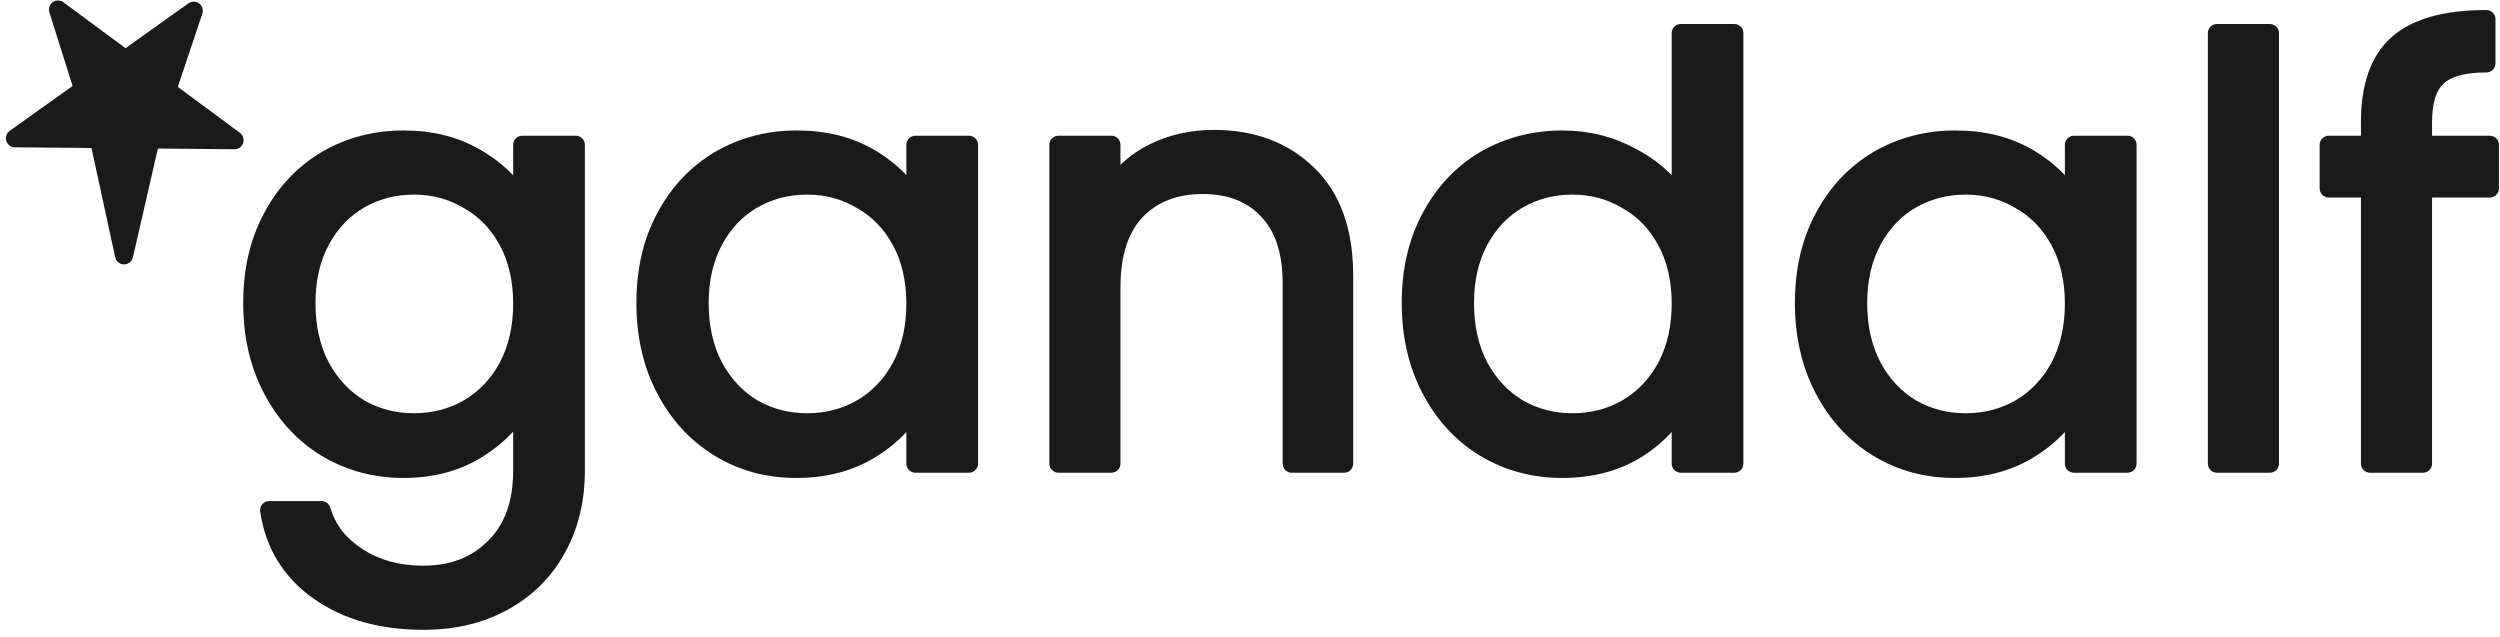
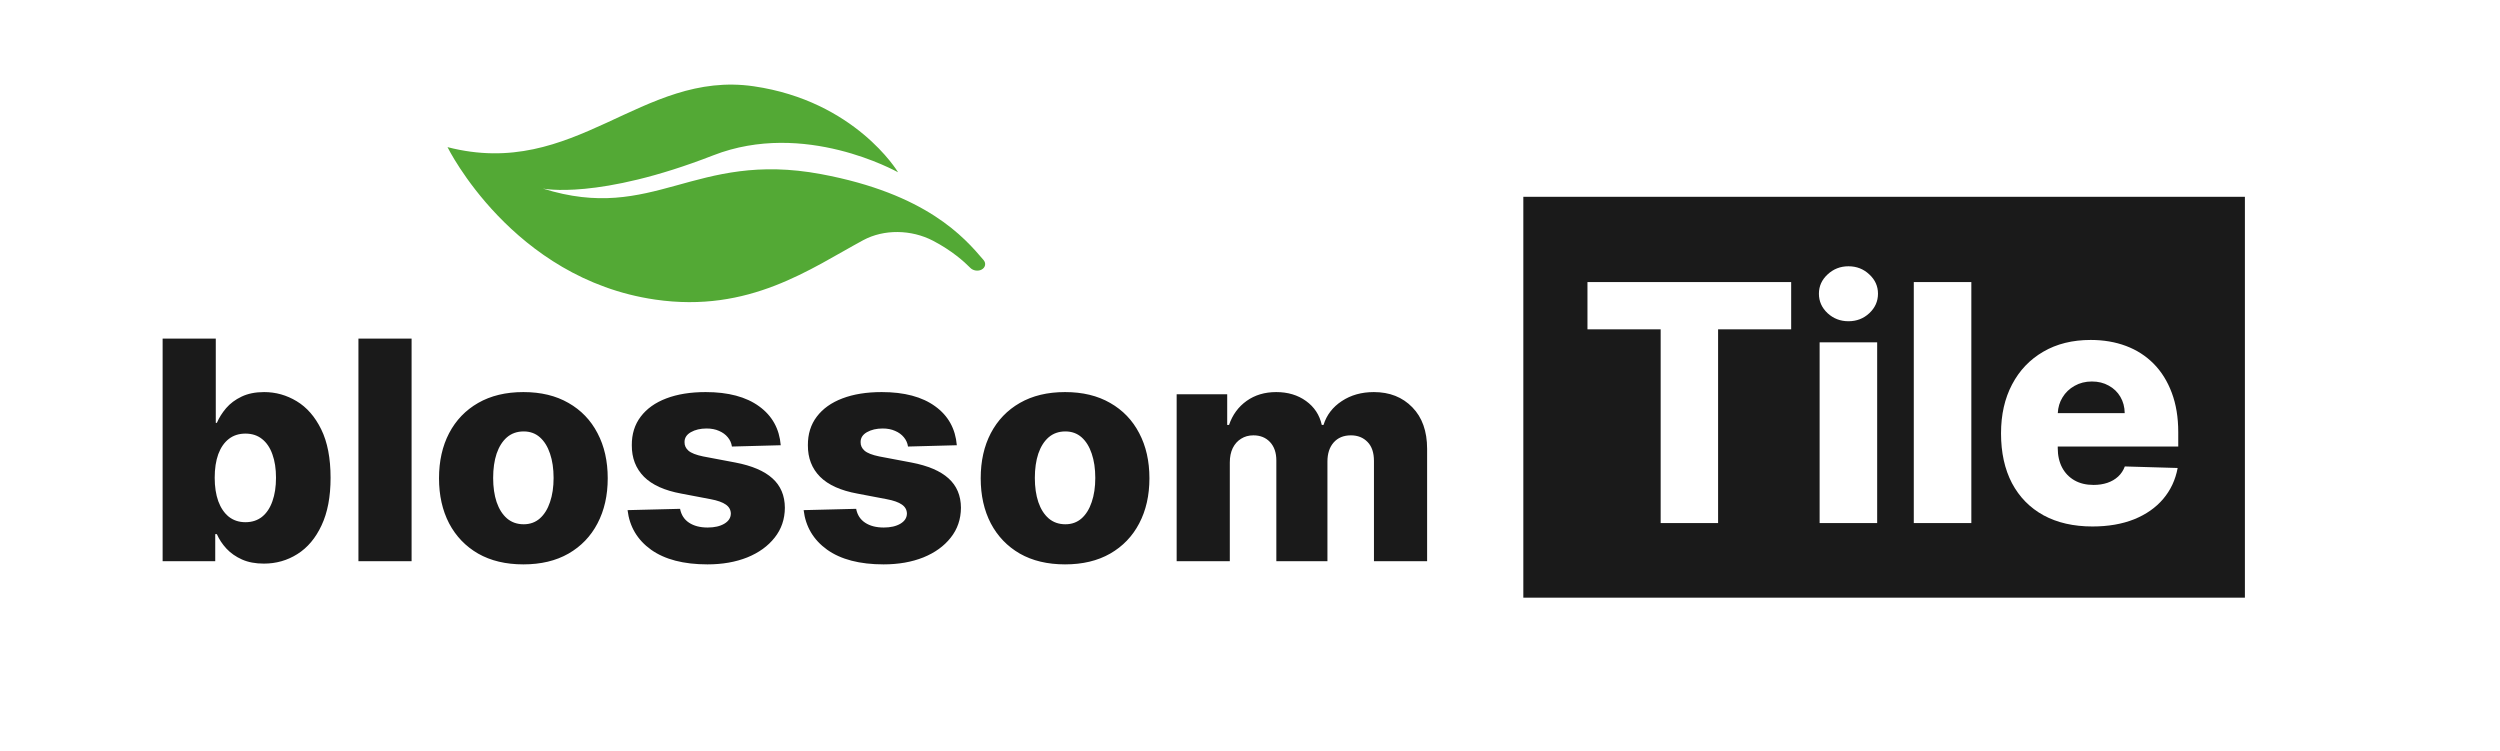
- <svg xmlns="http://www.w3.org/2000/svg" width="275" height="70" viewBox="0 0 275 70" fill="none">
-   <path fill-rule="evenodd" clip-rule="evenodd" d="M21.904 0.379C22.252 0.636 22.395 1.089 22.257 1.5L19.56 9.558L26.391 14.612C26.739 14.87 26.882 15.322 26.744 15.733C26.607 16.144 26.22 16.42 25.787 16.416L17.367 16.342L14.62 28.306C14.515 28.762 14.107 29.085 13.639 29.082C13.171 29.079 12.767 28.752 12.668 28.294L10.064 16.278L1.64 16.204C1.207 16.2 0.825 15.918 0.695 15.505C0.565 15.091 0.716 14.642 1.068 14.39L7.986 9.456L5.431 1.352C5.301 0.939 5.452 0.489 5.804 0.237C6.157 -0.014 6.632 -0.01 6.98 0.248L13.81 5.302L20.728 0.368C21.081 0.117 21.555 0.121 21.904 0.379ZM274.887 20.728C274.887 21.28 274.44 21.728 273.887 21.728H267.527V51C267.527 51.552 267.08 52 266.527 52H260.703C260.151 52 259.703 51.552 259.703 51V21.728H256.159C255.607 21.728 255.159 21.28 255.159 20.728V15.928C255.159 15.376 255.607 14.928 256.159 14.928H259.703V13.432C259.703 9.355 260.745 6.166 263.045 4.11C265.362 2.035 268.924 1.104 273.503 1.104C274.056 1.104 274.503 1.552 274.503 2.104V6.968C274.503 7.52 274.056 7.968 273.503 7.968C271.027 7.968 269.54 8.473 268.756 9.225C268.022 9.929 267.527 11.237 267.527 13.432V14.928H273.887C274.44 14.928 274.887 15.376 274.887 15.928V20.728ZM249.689 2.64C250.242 2.64 250.689 3.088 250.689 3.64V51C250.689 51.552 250.242 52 249.689 52H243.865C243.313 52 242.865 51.552 242.865 51V3.64C242.865 3.088 243.313 2.64 243.865 2.64H249.689ZM197.44 33.336C197.44 29.616 198.193 26.312 199.735 23.455C201.266 20.573 203.374 18.323 206.057 16.732L206.064 16.728C208.784 15.141 211.797 14.352 215.08 14.352C218.298 14.352 221.145 15.046 223.584 16.473C224.959 17.277 226.145 18.208 227.136 19.269V15.928C227.136 15.376 227.583 14.928 228.136 14.928H234.024C234.576 14.928 235.024 15.376 235.024 15.928V51C235.024 51.552 234.576 52 234.024 52H228.136C227.583 52 227.136 51.552 227.136 51V47.527C226.111 48.635 224.884 49.609 223.461 50.452L223.456 50.455C221.019 51.881 218.194 52.576 215.016 52.576C211.728 52.576 208.73 51.763 206.047 50.126C203.365 48.489 201.259 46.195 199.729 43.272C198.195 40.337 197.44 37.017 197.44 33.336ZM205.392 33.336C205.392 35.888 205.897 38.066 206.872 39.902C207.857 41.714 209.161 43.089 210.783 44.056C212.414 44.986 214.223 45.456 216.232 45.456C218.242 45.456 220.052 44.985 221.684 44.054C223.349 43.085 224.672 41.71 225.655 39.902C226.631 38.064 227.136 35.907 227.136 33.4C227.136 30.891 226.63 28.757 225.657 26.965C224.675 25.158 223.355 23.807 221.696 22.881C221.688 22.877 221.68 22.872 221.672 22.867C220.042 21.897 218.236 21.408 216.232 21.408C214.22 21.408 212.408 21.879 210.776 22.812C209.158 23.736 207.856 25.088 206.87 26.901C205.897 28.693 205.392 30.827 205.392 33.336ZM156.485 23.455C154.943 26.312 154.19 29.616 154.19 33.336C154.19 37.017 154.945 40.337 156.479 43.272C158.009 46.195 160.115 48.489 162.797 50.126L162.803 50.13C165.525 51.763 168.542 52.576 171.83 52.576C175.008 52.576 177.833 51.881 180.27 50.455L180.282 50.448C181.674 49.608 182.877 48.632 183.886 47.517V51C183.886 51.552 184.333 52 184.886 52H190.774C191.326 52 191.774 51.552 191.774 51V3.64C191.774 3.088 191.326 2.64 190.774 2.64H184.886C184.333 2.64 183.886 3.088 183.886 3.64V19.275C182.794 18.147 181.49 17.186 179.982 16.391C177.487 15.031 174.785 14.352 171.894 14.352C168.571 14.352 165.537 15.14 162.814 16.728L162.807 16.732C160.124 18.323 158.016 20.573 156.485 23.455ZM163.622 39.902C162.647 38.066 162.142 35.888 162.142 33.336C162.142 30.827 162.647 28.693 163.62 26.901C164.606 25.088 165.908 23.736 167.526 22.812C169.158 21.879 170.97 21.408 172.982 21.408C174.986 21.408 176.792 21.897 178.422 22.867C178.43 22.872 178.438 22.877 178.446 22.881C180.105 23.807 181.425 25.158 182.407 26.965C183.38 28.757 183.886 30.891 183.886 33.4C183.886 35.907 183.381 38.064 182.405 39.902C181.422 41.71 180.099 43.085 178.434 44.054C176.802 44.985 174.992 45.456 172.982 45.456C170.973 45.456 169.164 44.986 167.533 44.056C165.911 43.089 164.607 41.714 163.622 39.902ZM133.516 14.288C138.001 14.288 141.722 15.664 144.582 18.476C147.477 21.279 148.852 25.285 148.852 30.328V51C148.852 51.552 148.404 52 147.852 52H142.092C141.54 52 141.092 51.552 141.092 51V31.16C141.092 27.819 140.258 25.438 138.744 23.85L138.736 23.842C137.21 22.204 135.106 21.344 132.3 21.344C129.457 21.344 127.283 22.222 125.667 23.91C124.109 25.583 123.252 28.094 123.252 31.608V51C123.252 51.552 122.804 52 122.252 52H116.428C115.876 52 115.428 51.552 115.428 51V15.928C115.428 15.376 115.876 14.928 116.428 14.928H122.252C122.804 14.928 123.252 15.376 123.252 15.928V18.13C124.185 17.228 125.261 16.473 126.477 15.866L126.484 15.862C128.636 14.809 130.985 14.288 133.516 14.288ZM72.296 23.456C70.755 26.313 70.002 29.616 70.002 33.336C70.002 37.017 70.757 40.337 72.292 43.272C73.821 46.195 75.927 48.489 78.609 50.126C81.292 51.763 84.29 52.576 87.578 52.576C90.757 52.576 93.582 51.881 96.019 50.455L96.024 50.452C97.446 49.609 98.674 48.635 99.698 47.527V51C99.698 51.552 100.146 52 100.698 52H106.586C107.138 52 107.586 51.552 107.586 51V15.928C107.586 15.376 107.138 14.928 106.586 14.928H100.698C100.146 14.928 99.698 15.376 99.698 15.928V19.269C98.708 18.208 97.521 17.277 96.147 16.473C93.708 15.046 90.861 14.352 87.642 14.352C84.36 14.352 81.347 15.141 78.626 16.728L78.62 16.732C75.936 18.324 73.828 20.574 72.296 23.456ZM79.435 39.903C78.459 38.067 77.954 35.889 77.954 33.336C77.954 30.827 78.459 28.693 79.433 26.901C80.418 25.088 81.721 23.736 83.338 22.812C84.971 21.879 86.782 21.408 88.794 21.408C90.798 21.408 92.604 21.897 94.234 22.867C94.238 22.87 94.242 22.872 94.246 22.874C94.25 22.877 94.254 22.879 94.259 22.881C95.918 23.807 97.237 25.158 98.219 26.965C99.193 28.757 99.698 30.891 99.698 33.4C99.698 35.907 99.194 38.065 98.217 39.903C97.234 41.71 95.912 43.085 94.247 44.054C92.615 44.985 90.805 45.456 88.794 45.456C86.785 45.456 84.977 44.986 83.346 44.056C81.724 43.089 80.42 41.714 79.435 39.903ZM44.392 14.352C47.569 14.352 50.393 15.047 52.829 16.471C54.234 17.277 55.444 18.213 56.448 19.281V15.928C56.448 15.376 56.896 14.928 57.448 14.928H63.336C63.888 14.928 64.336 15.376 64.336 15.928V51.768C64.336 55.113 63.621 58.119 62.166 60.759C60.708 63.447 58.607 65.545 55.884 67.043C53.195 68.546 50.079 69.28 46.568 69.28C41.8 69.28 37.746 68.152 34.47 65.832C31.173 63.497 29.213 60.288 28.619 56.266C28.576 55.978 28.661 55.687 28.851 55.467C29.041 55.246 29.317 55.12 29.608 55.12H35.368C35.81 55.12 36.199 55.41 36.326 55.833C36.892 57.72 38.056 59.236 39.874 60.397L39.887 60.405C41.702 61.603 43.913 62.224 46.568 62.224C49.54 62.224 51.876 61.302 53.669 59.509L53.676 59.501C55.484 57.731 56.448 55.201 56.448 51.768V47.475C55.439 48.575 54.236 49.544 52.845 50.384C50.406 51.857 47.576 52.576 44.392 52.576C41.104 52.576 38.088 51.763 35.365 50.13L35.359 50.126C32.677 48.489 30.571 46.195 29.042 43.272C27.507 40.337 26.752 37.017 26.752 33.336C26.752 29.616 27.505 26.313 29.046 23.456C30.578 20.574 32.687 18.324 35.37 16.732L35.376 16.728C38.097 15.141 41.11 14.352 44.392 14.352ZM34.704 33.336C34.704 35.888 35.209 38.067 36.185 39.902C37.17 41.714 38.474 43.089 40.096 44.056C41.727 44.986 43.535 45.456 45.544 45.456C47.554 45.456 49.365 44.985 50.996 44.054C52.662 43.085 53.984 41.71 54.967 39.902C55.944 38.065 56.448 35.907 56.448 33.4C56.448 30.891 55.943 28.757 54.969 26.965C53.987 25.158 52.667 23.807 51.009 22.881C51.001 22.877 50.992 22.872 50.984 22.867C49.354 21.897 47.548 21.408 45.544 21.408C43.532 21.408 41.721 21.879 40.088 22.812C38.471 23.736 37.168 25.088 36.183 26.901C35.209 28.693 34.704 30.827 34.704 33.336Z" fill="#1A1A1A" />
+ <svg xmlns="http://www.w3.org/2000/svg" width="343" height="103" viewBox="0 0 343 103" fill="none">
+   <path fill-rule="evenodd" clip-rule="evenodd" d="M209 27H308V82H209V27ZM287.086 72.232C284.492 72.232 282.253 71.721 280.369 70.698C278.496 69.665 277.054 68.195 276.042 66.29C275.041 64.374 274.541 62.098 274.541 59.461C274.541 56.899 275.046 54.66 276.058 52.744C277.07 50.817 278.496 49.321 280.337 48.255C282.177 47.179 284.346 46.641 286.844 46.641C288.609 46.641 290.223 46.915 291.687 47.464C293.151 48.013 294.416 48.826 295.482 49.902C296.547 50.978 297.376 52.308 297.968 53.89C298.56 55.462 298.856 57.265 298.856 59.299V61.269H282.323V61.479C282.323 62.49 282.522 63.379 282.92 64.143C283.318 64.896 283.884 65.483 284.616 65.903C285.347 66.322 286.219 66.532 287.231 66.532C287.931 66.532 288.566 66.436 289.136 66.242C289.707 66.048 290.197 65.763 290.606 65.386C291.015 65.009 291.321 64.546 291.526 63.997L298.775 64.207C298.474 65.833 297.812 67.248 296.789 68.454C295.778 69.648 294.448 70.58 292.801 71.247C291.155 71.903 289.249 72.232 287.086 72.232ZM282.969 54.536C282.58 55.169 282.367 55.885 282.328 56.683H291.51C291.499 55.844 291.3 55.096 290.912 54.439C290.525 53.782 289.992 53.271 289.314 52.905C288.647 52.529 287.877 52.34 287.005 52.34C286.122 52.34 285.331 52.539 284.632 52.938C283.932 53.325 283.378 53.858 282.969 54.536ZM270.468 71.764V38.697H262.572V71.764H270.468ZM249.652 71.764V46.964H257.547V71.764H249.652ZM253.607 44.074C252.499 44.074 251.546 43.708 250.75 42.975C249.953 42.233 249.555 41.339 249.555 40.295C249.555 39.262 249.953 38.379 250.75 37.647C251.546 36.905 252.499 36.533 253.607 36.533C254.727 36.533 255.679 36.905 256.465 37.647C257.262 38.379 257.66 39.262 257.66 40.295C257.66 41.339 257.262 42.233 256.465 42.975C255.679 43.708 254.727 44.074 253.607 44.074ZM217.8 38.697V45.188H227.843V71.764H235.722V45.188H245.748V38.697H217.8Z" fill="#1A1A1A" />
+   <path d="M22.312 77V46.455H29.605V58.014H29.754C30.053 57.318 30.475 56.646 31.022 56C31.579 55.354 32.285 54.827 33.14 54.419C34.005 54.001 35.039 53.793 36.242 53.793C37.833 53.793 39.32 54.21 40.702 55.045C42.094 55.881 43.217 57.168 44.072 58.908C44.928 60.648 45.355 62.866 45.355 65.56C45.355 68.156 44.943 70.328 44.117 72.078C43.302 73.828 42.198 75.141 40.806 76.016C39.424 76.891 37.888 77.328 36.197 77.328C35.044 77.328 34.045 77.139 33.2 76.761C32.354 76.383 31.643 75.886 31.067 75.27C30.5 74.653 30.062 73.992 29.754 73.286H29.53V77H22.312ZM29.456 65.546C29.456 66.778 29.62 67.852 29.948 68.767C30.286 69.682 30.768 70.393 31.395 70.9C32.031 71.397 32.792 71.646 33.677 71.646C34.572 71.646 35.332 71.397 35.959 70.9C36.585 70.393 37.057 69.682 37.376 68.767C37.704 67.852 37.868 66.778 37.868 65.546C37.868 64.312 37.704 63.244 37.376 62.339C37.057 61.434 36.585 60.733 35.959 60.236C35.342 59.739 34.582 59.49 33.677 59.49C32.782 59.49 32.021 59.734 31.395 60.221C30.768 60.708 30.286 61.404 29.948 62.309C29.62 63.214 29.456 64.293 29.456 65.546ZM56.47 46.455V77H49.177V46.455H56.47ZM71.806 77.433C69.4 77.433 67.332 76.94 65.602 75.956C63.882 74.962 62.554 73.579 61.62 71.81C60.695 70.03 60.233 67.967 60.233 65.62C60.233 63.264 60.695 61.2 61.62 59.43C62.554 57.651 63.882 56.269 65.602 55.284C67.332 54.29 69.4 53.793 71.806 53.793C74.213 53.793 76.276 54.29 77.996 55.284C79.726 56.269 81.054 57.651 81.978 59.43C82.913 61.2 83.38 63.264 83.38 65.62C83.38 67.967 82.913 70.03 81.978 71.81C81.054 73.579 79.726 74.962 77.996 75.956C76.276 76.94 74.213 77.433 71.806 77.433ZM71.851 71.929C72.726 71.929 73.467 71.66 74.073 71.124C74.68 70.587 75.142 69.841 75.461 68.886C75.789 67.932 75.953 66.828 75.953 65.575C75.953 64.303 75.789 63.189 75.461 62.234C75.142 61.28 74.68 60.534 74.073 59.997C73.467 59.46 72.726 59.192 71.851 59.192C70.946 59.192 70.181 59.46 69.554 59.997C68.938 60.534 68.466 61.28 68.137 62.234C67.819 63.189 67.66 64.303 67.66 65.575C67.66 66.828 67.819 67.932 68.137 68.886C68.466 69.841 68.938 70.587 69.554 71.124C70.181 71.66 70.946 71.929 71.851 71.929ZM107.117 61.086L100.42 61.265C100.351 60.788 100.162 60.365 99.854 59.997C99.546 59.619 99.143 59.326 98.646 59.117C98.158 58.898 97.592 58.789 96.945 58.789C96.1 58.789 95.379 58.958 94.783 59.296C94.196 59.634 93.908 60.092 93.918 60.668C93.908 61.116 94.087 61.504 94.454 61.832C94.832 62.16 95.504 62.423 96.468 62.622L100.883 63.457C103.17 63.895 104.87 64.621 105.984 65.635C107.107 66.649 107.674 67.992 107.684 69.662C107.674 71.233 107.207 72.6 106.282 73.763C105.367 74.927 104.114 75.832 102.523 76.478C100.933 77.114 99.113 77.433 97.065 77.433C93.793 77.433 91.213 76.761 89.324 75.419C87.445 74.067 86.371 72.257 86.102 69.99L93.306 69.811C93.465 70.646 93.878 71.283 94.544 71.72C95.21 72.158 96.06 72.376 97.094 72.376C98.029 72.376 98.79 72.202 99.376 71.854C99.963 71.506 100.261 71.044 100.271 70.467C100.261 69.95 100.033 69.538 99.585 69.229C99.138 68.911 98.437 68.663 97.482 68.484L93.485 67.723C91.188 67.305 89.478 66.535 88.354 65.411C87.231 64.278 86.674 62.836 86.684 61.086C86.674 59.555 87.082 58.247 87.907 57.163C88.732 56.07 89.906 55.234 91.427 54.658C92.948 54.081 94.743 53.793 96.811 53.793C99.913 53.793 102.359 54.444 104.149 55.746C105.939 57.039 106.928 58.819 107.117 61.086ZM131.275 61.086L124.579 61.265C124.509 60.788 124.32 60.365 124.012 59.997C123.704 59.619 123.301 59.326 122.804 59.117C122.317 58.898 121.75 58.789 121.104 58.789C120.258 58.789 119.537 58.958 118.941 59.296C118.354 59.634 118.066 60.092 118.076 60.668C118.066 61.116 118.245 61.504 118.613 61.832C118.991 62.16 119.662 62.423 120.626 62.622L125.041 63.457C127.328 63.895 129.028 64.621 130.142 65.635C131.265 66.649 131.832 67.992 131.842 69.662C131.832 71.233 131.365 72.6 130.44 73.763C129.525 74.927 128.273 75.832 126.682 76.478C125.091 77.114 123.271 77.433 121.223 77.433C117.952 77.433 115.371 76.761 113.482 75.419C111.603 74.067 110.529 72.257 110.26 69.99L117.464 69.811C117.623 70.646 118.036 71.283 118.702 71.72C119.368 72.158 120.219 72.376 121.253 72.376C122.187 72.376 122.948 72.202 123.535 71.854C124.121 71.506 124.42 71.044 124.43 70.467C124.42 69.95 124.191 69.538 123.743 69.229C123.296 68.911 122.595 68.663 121.64 68.484L117.643 67.723C115.346 67.305 113.636 66.535 112.513 65.411C111.389 64.278 110.832 62.836 110.842 61.086C110.832 59.555 111.24 58.247 112.065 57.163C112.89 56.07 114.064 55.234 115.585 54.658C117.106 54.081 118.901 53.793 120.969 53.793C124.072 53.793 126.518 54.444 128.307 55.746C130.097 57.039 131.086 58.819 131.275 61.086ZM146.127 77.433C143.721 77.433 141.652 76.94 139.922 75.956C138.202 74.962 136.875 73.579 135.94 71.81C135.015 70.03 134.553 67.967 134.553 65.62C134.553 63.264 135.015 61.2 135.94 59.43C136.875 57.651 138.202 56.269 139.922 55.284C141.652 54.29 143.721 53.793 146.127 53.793C148.533 53.793 150.596 54.29 152.316 55.284C154.047 56.269 155.374 57.651 156.299 59.43C157.233 61.2 157.701 63.264 157.701 65.62C157.701 67.967 157.233 70.03 156.299 71.81C155.374 73.579 154.047 74.962 152.316 75.956C150.596 76.94 148.533 77.433 146.127 77.433ZM146.172 71.929C147.047 71.929 147.787 71.66 148.394 71.124C149 70.587 149.463 69.841 149.781 68.886C150.109 67.932 150.273 66.828 150.273 65.575C150.273 64.303 150.109 63.189 149.781 62.234C149.463 61.28 149 60.534 148.394 59.997C147.787 59.46 147.047 59.192 146.172 59.192C145.267 59.192 144.501 59.46 143.875 59.997C143.258 60.534 142.786 61.28 142.458 62.234C142.14 63.189 141.98 64.303 141.98 65.575C141.98 66.828 142.14 67.932 142.458 68.886C142.786 69.841 143.258 70.587 143.875 71.124C144.501 71.66 145.267 71.929 146.172 71.929ZM161.437 77V54.091H168.372V58.297H168.626C169.103 56.905 169.908 55.806 171.042 55.001C172.175 54.195 173.528 53.793 175.099 53.793C176.69 53.793 178.052 54.2 179.185 55.016C180.319 55.831 181.04 56.925 181.348 58.297H181.587C182.014 56.935 182.849 55.846 184.092 55.031C185.335 54.205 186.802 53.793 188.492 53.793C190.66 53.793 192.42 54.489 193.772 55.881C195.124 57.263 195.8 59.162 195.8 61.578V77H188.507V63.249C188.507 62.105 188.214 61.235 187.627 60.639C187.04 60.032 186.28 59.729 185.345 59.729C184.341 59.729 183.55 60.057 182.974 60.713C182.407 61.359 182.124 62.229 182.124 63.323V77H175.114V63.174C175.114 62.11 174.825 61.27 174.249 60.653C173.672 60.037 172.911 59.729 171.967 59.729C171.33 59.729 170.768 59.883 170.281 60.191C169.794 60.489 169.411 60.917 169.133 61.474C168.864 62.031 168.73 62.687 168.73 63.443V77H161.437Z" fill="#1A1A1A" />
+   <path d="M128.024 33.036C130.573 34.369 132.272 35.882 133.129 36.753C133.52 37.15 134.2 37.249 134.689 36.981C135.204 36.698 135.317 36.114 134.943 35.675C132.302 32.566 127.112 26.585 112.643 23.888C95.208 20.638 89.73 30.666 74.478 25.871C74.478 25.871 82.03 27.479 97.86 21.311C110.389 16.427 122.982 23.538 123.216 23.636C123.127 23.485 117.3 13.868 103.425 11.84C87.988 9.583 78.915 24.708 61.398 20.186C61.398 20.186 70.26 38.234 89.874 41.101C102.821 42.993 111.225 36.841 118.434 32.952C121.259 31.43 125.016 31.465 128.024 33.036Z" fill="#53A935" />
</svg>
